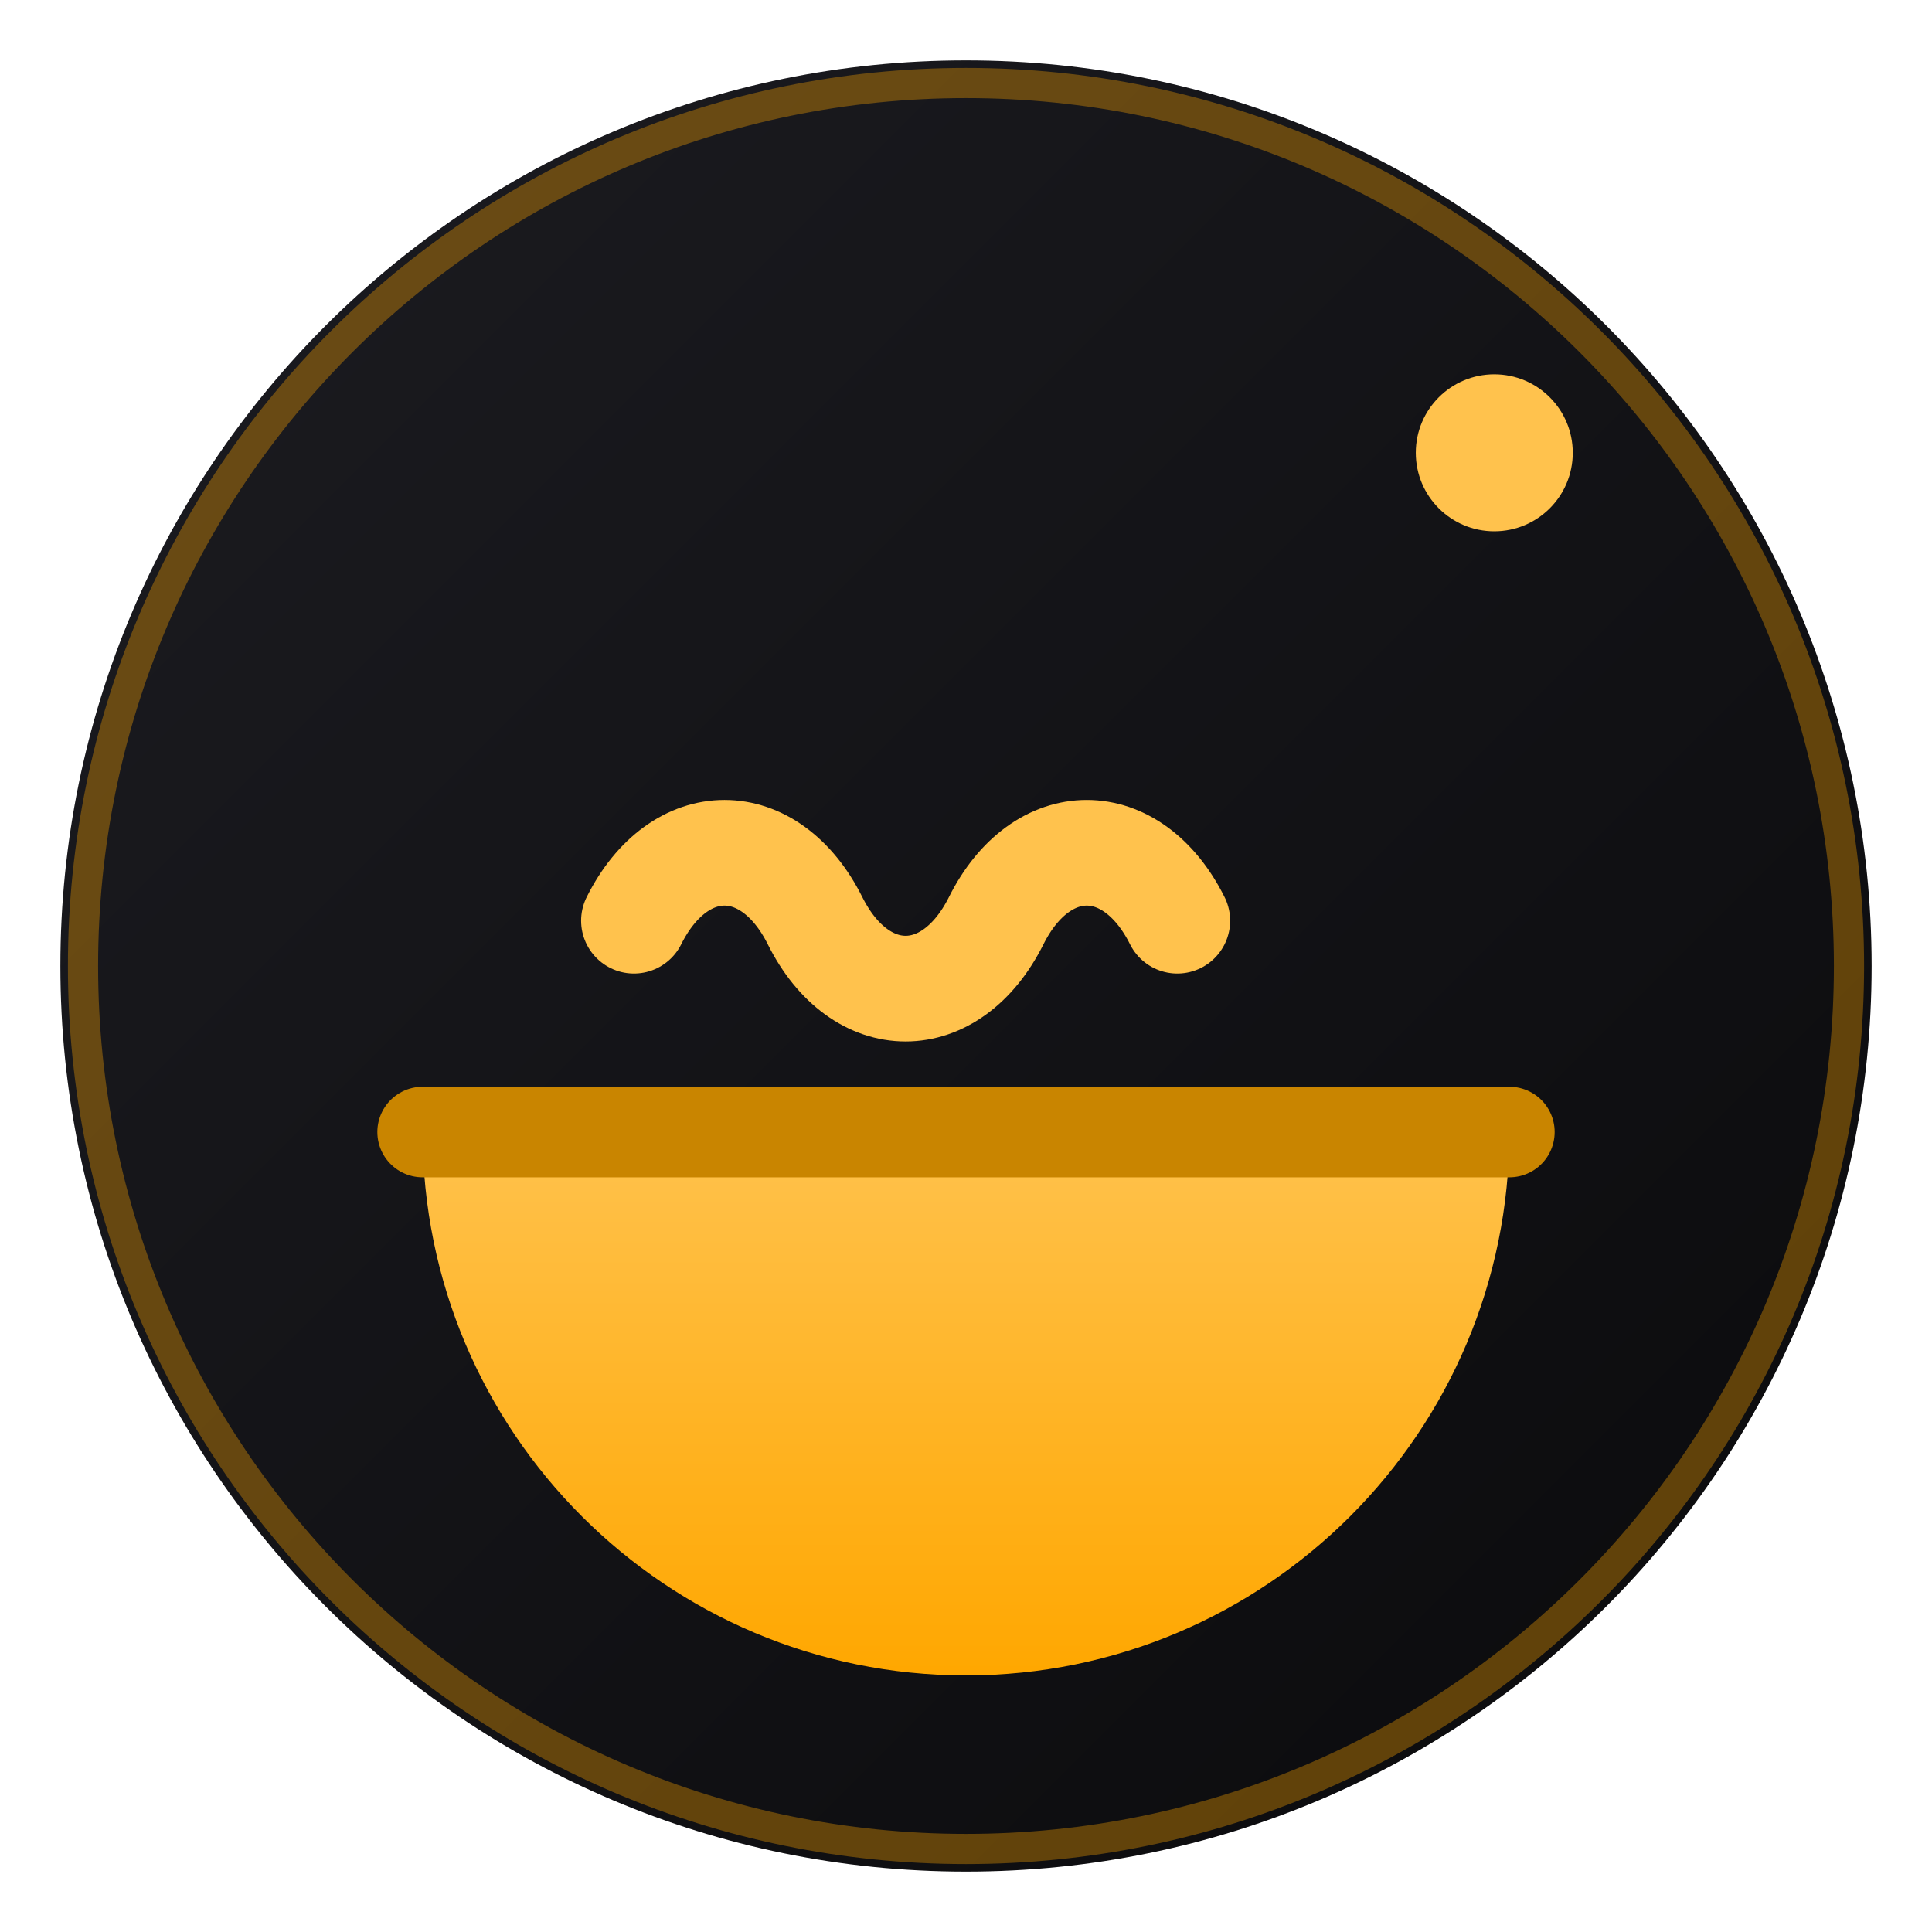
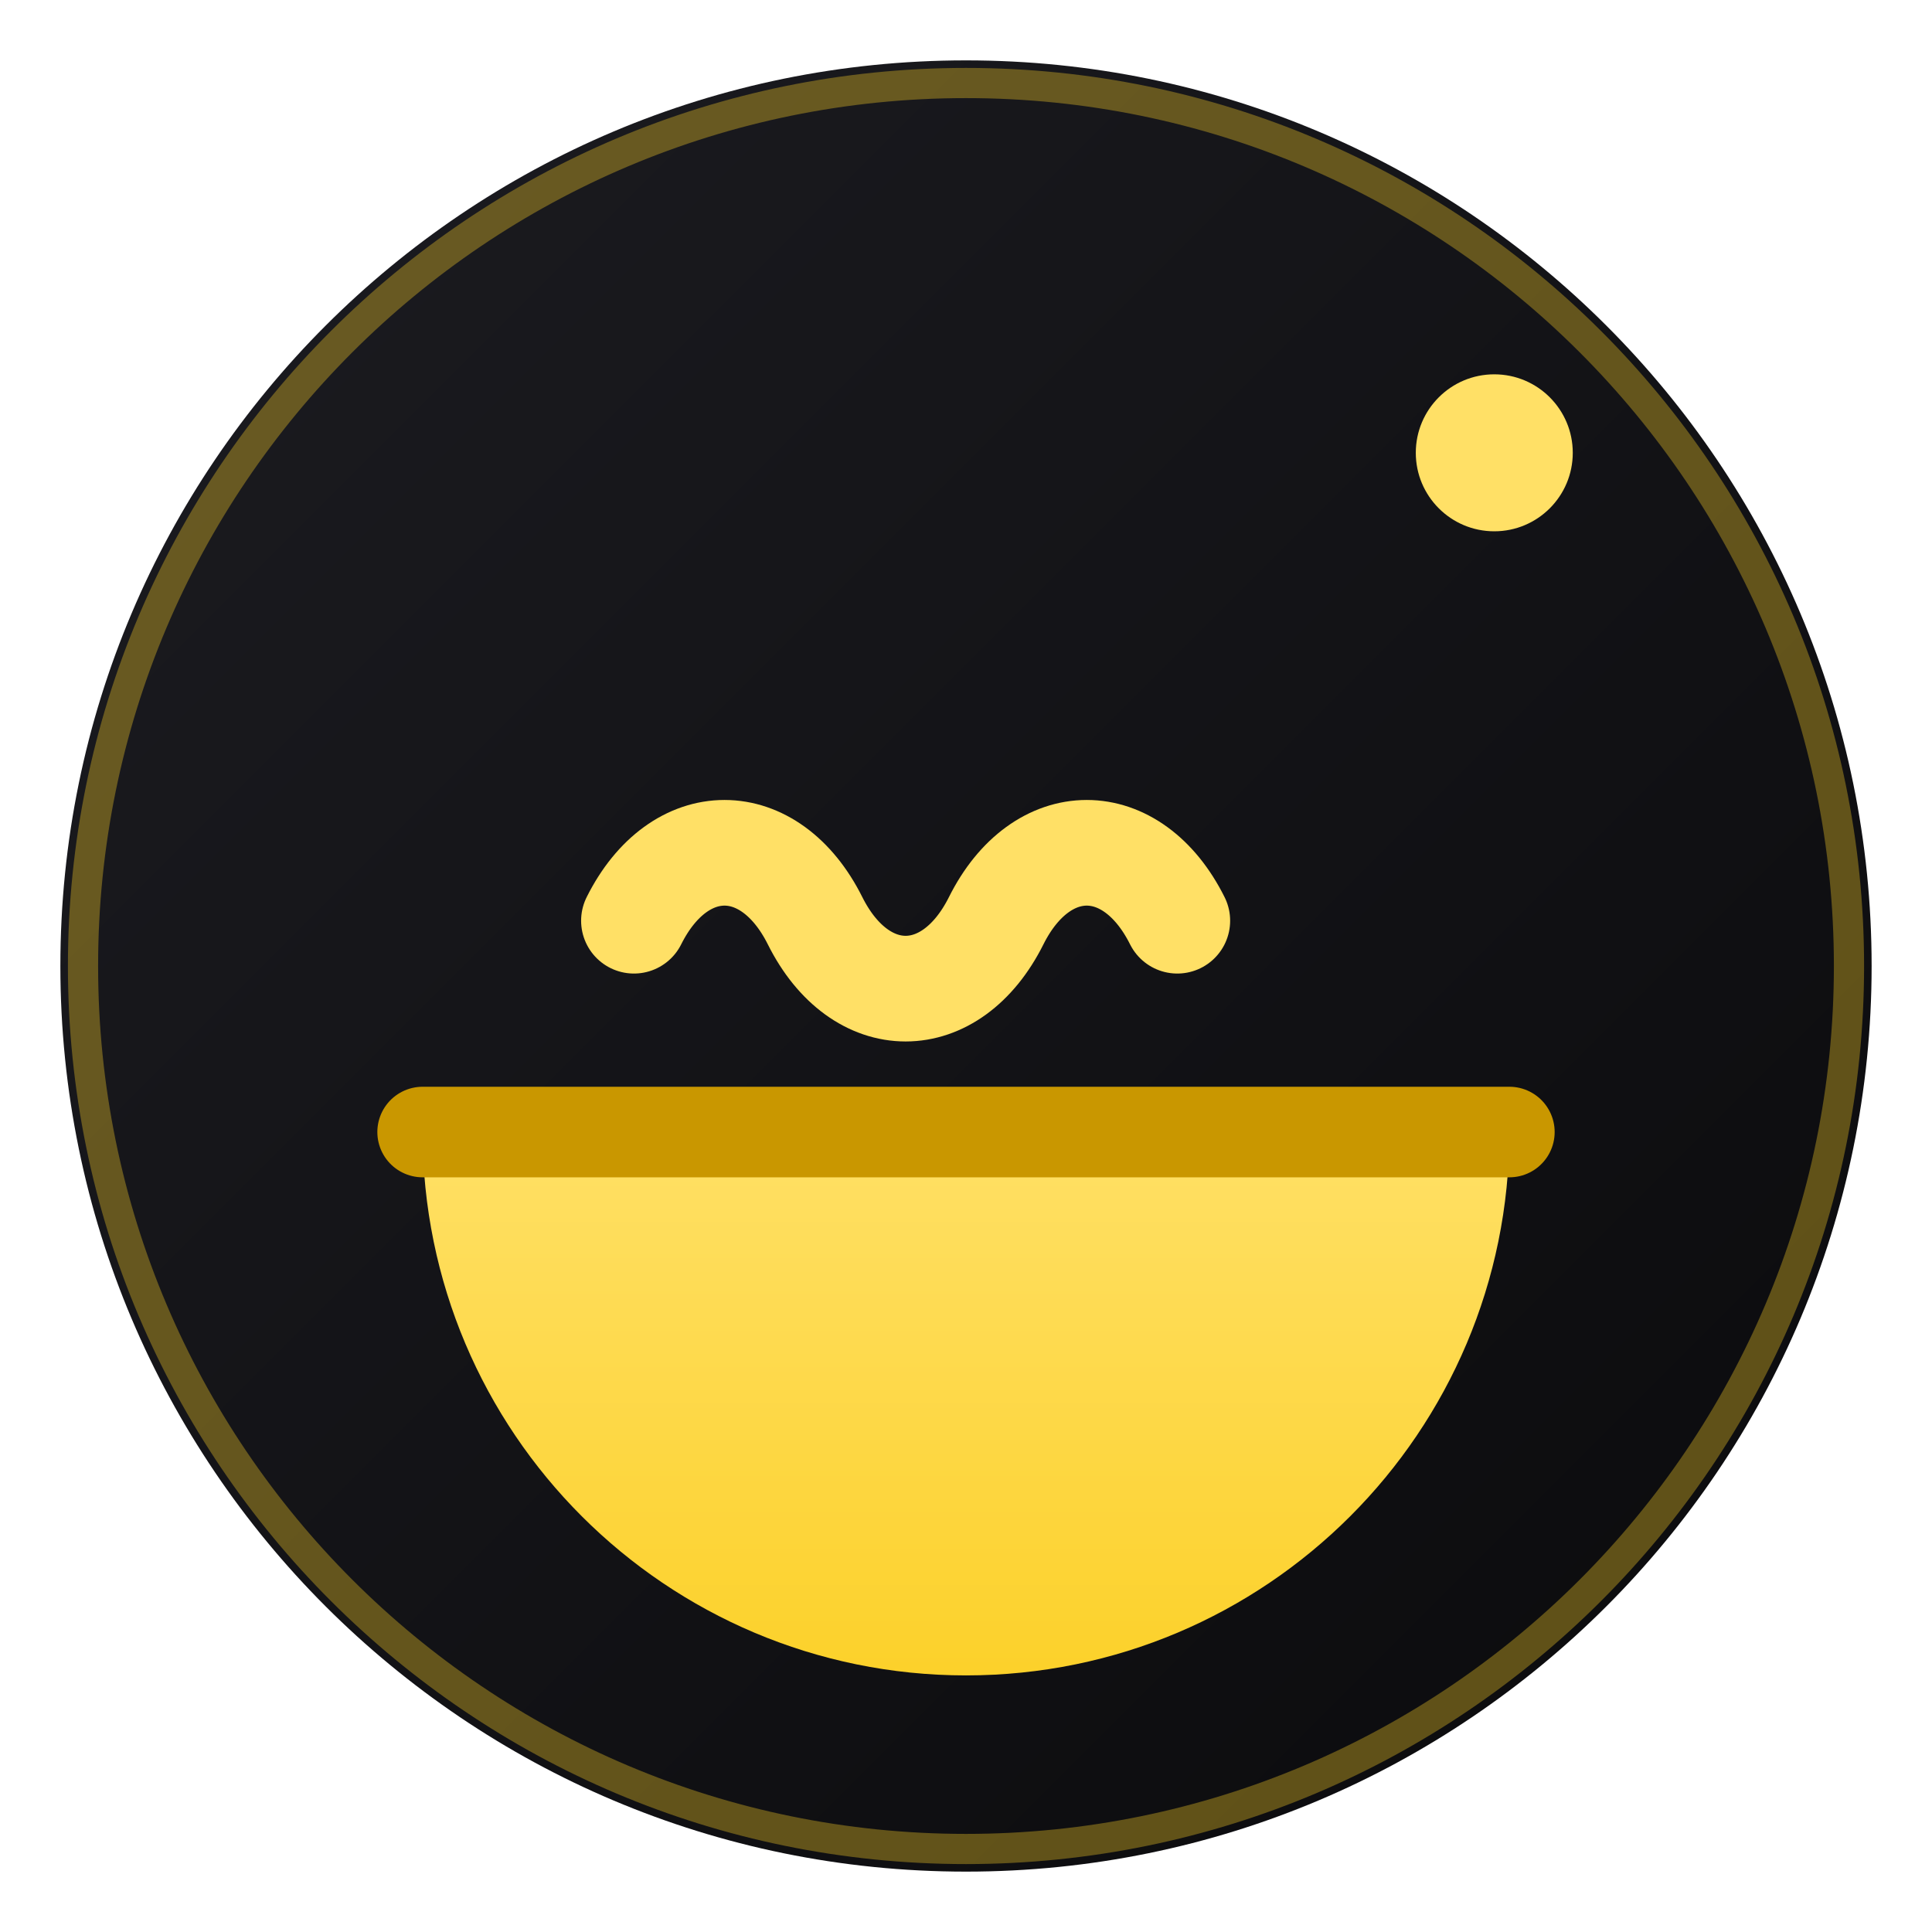
- <svg xmlns="http://www.w3.org/2000/svg" viewBox="0 0 64 64" width="64" height="64" role="img" aria-label="Saveurs d'Agojie">
+ <svg xmlns="http://www.w3.org/2000/svg" viewBox="0 0 64 64" width="64" height="64" role="img" aria-label="Saveurs d'Agojiés">
  <defs>
    <linearGradient id="bg" x1="0" y1="0" x2="1" y2="1">
      <stop offset="0" stop-color="#1c1c21" />
      <stop offset="1" stop-color="#0a0a0c" />
    </linearGradient>
    <linearGradient id="bowl" x1="0" y1="0" x2="0" y2="1">
-       <stop offset="0" stop-color="#ffc24d" />
-       <stop offset="1" stop-color="#ffa700" />
+       <stop offset="0" stop-color="#ffe066" />
+       <stop offset="1" stop-color="#fcd12a" />
    </linearGradient>
  </defs>
  <circle cx="32" cy="32" r="30" fill="url(#bg)" />
-   <circle cx="32" cy="32" r="29.25" fill="none" stroke="#ffa700" stroke-opacity="0.35" stroke-width="1" />
-   <path d="M21 30.5c1.5-3 4.5-3 6 0c1.5 3 4.5 3 6 0c1.5-3 4.5-3 6 0" fill="none" stroke="#ffc24d" stroke-width="3.5" stroke-linecap="round" stroke-linejoin="round" />
+   <circle cx="32" cy="32" r="29.25" fill="none" stroke="#fcd12a" stroke-opacity="0.35" stroke-width="1" />
+   <path d="M21 30.5c1.5-3 4.5-3 6 0c1.5 3 4.5 3 6 0c1.5-3 4.5-3 6 0" fill="none" stroke="#ffe066" stroke-width="3.5" stroke-linecap="round" stroke-linejoin="round" />
  <path d="M14 37.5a18 18 0 0 0 36 0z" fill="url(#bowl)" />
-   <path d="M14 37.5h36" fill="none" stroke="#c98500" stroke-width="3" stroke-linecap="round" />
-   <circle cx="49.5" cy="15" r="2.6" fill="#ffc24d" />
+   <path d="M14 37.5h36" fill="none" stroke="#c99700" stroke-width="3" stroke-linecap="round" />
+   <circle cx="49.5" cy="15" r="2.6" fill="#ffe066" />
</svg>
